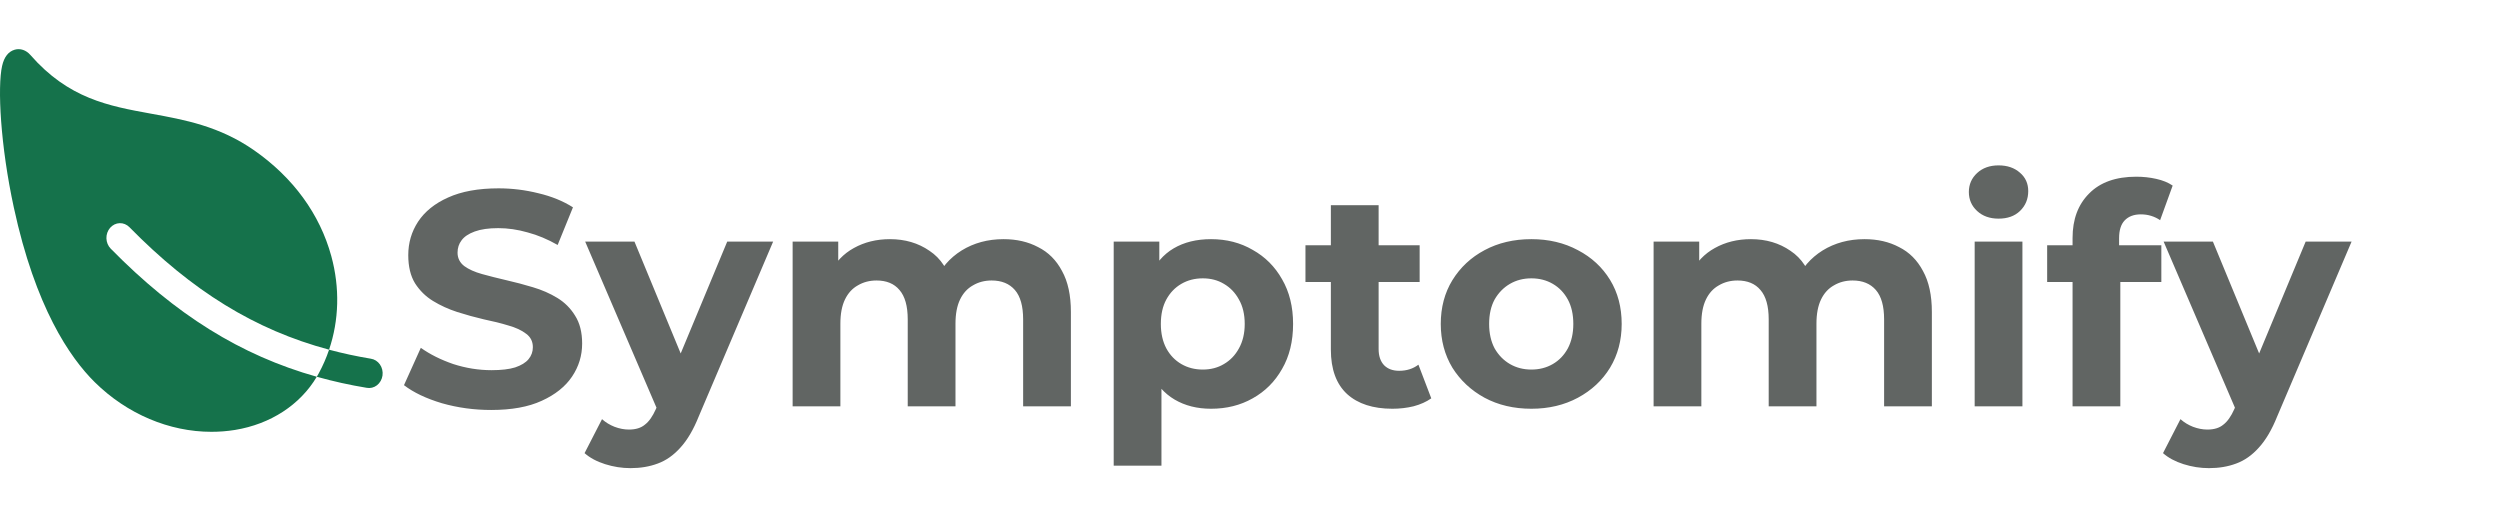
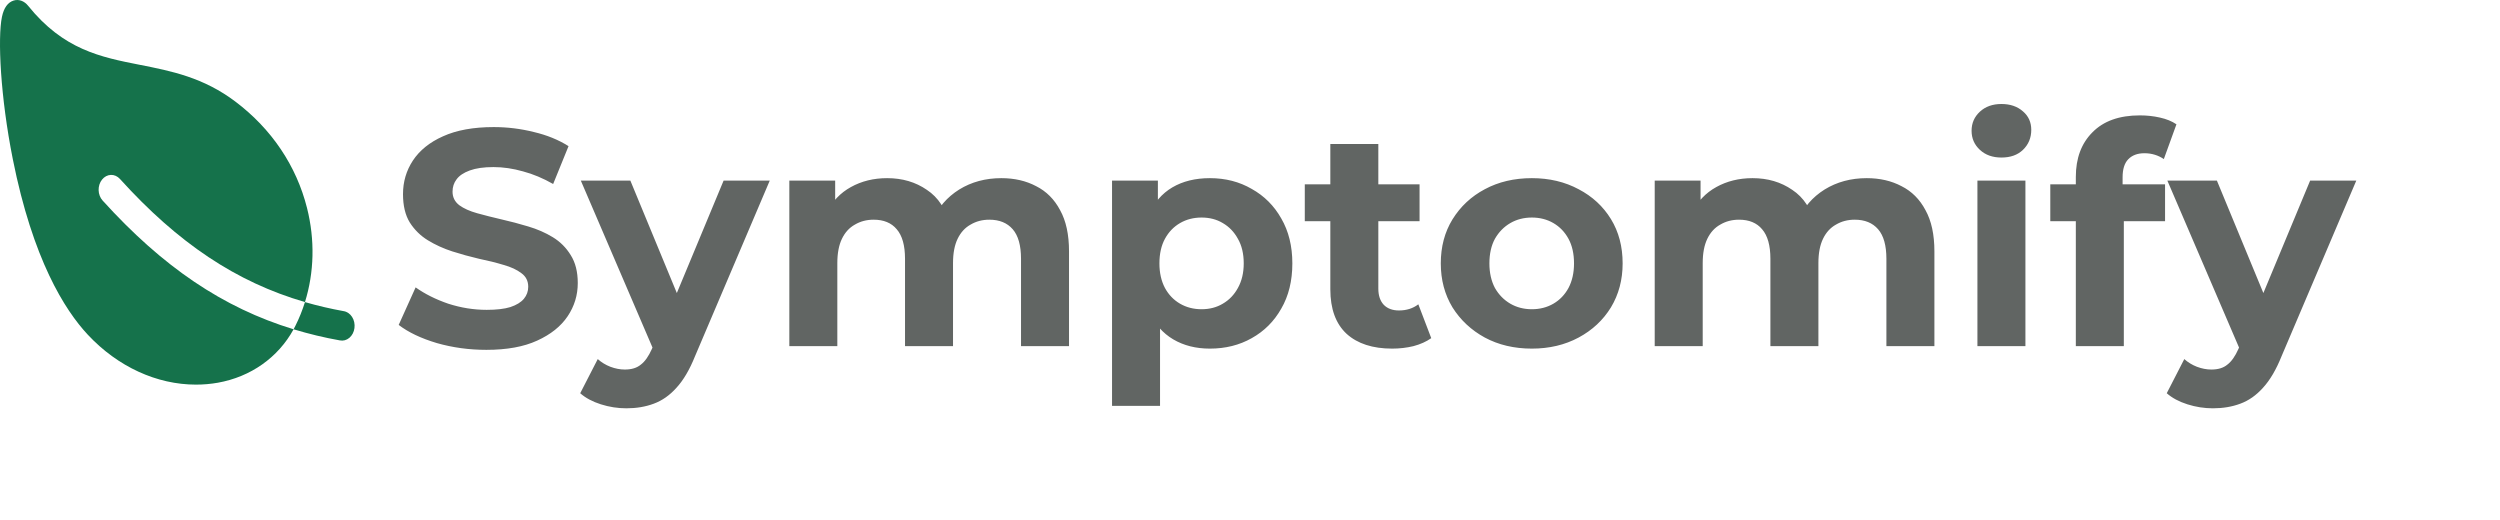
- <svg xmlns="http://www.w3.org/2000/svg" width="130" height="27" viewBox="0 0 196 33" fill="none">
-   <path d="M38.512 28.288C37.168 28.288 35.88 28.112 34.648 27.76C33.416 27.392 32.424 26.92 31.672 26.344L32.992 23.416C33.712 23.928 34.56 24.352 35.536 24.688C36.528 25.008 37.528 25.168 38.536 25.168C39.304 25.168 39.92 25.096 40.384 24.952C40.864 24.792 41.216 24.576 41.44 24.304C41.664 24.032 41.776 23.72 41.776 23.368C41.776 22.92 41.6 22.568 41.248 22.312C40.896 22.04 40.432 21.824 39.856 21.664C39.28 21.488 38.64 21.328 37.936 21.184C37.248 21.024 36.552 20.832 35.848 20.608C35.16 20.384 34.528 20.096 33.952 19.744C33.376 19.392 32.904 18.928 32.536 18.352C32.184 17.776 32.008 17.04 32.008 16.144C32.008 15.184 32.264 14.312 32.776 13.528C33.304 12.728 34.088 12.096 35.128 11.632C36.184 11.152 37.504 10.912 39.088 10.912C40.144 10.912 41.184 11.04 42.208 11.296C43.232 11.536 44.136 11.904 44.92 12.4L43.72 15.352C42.936 14.904 42.152 14.576 41.368 14.368C40.584 14.144 39.816 14.032 39.064 14.032C38.312 14.032 37.696 14.12 37.216 14.296C36.736 14.472 36.392 14.704 36.184 14.992C35.976 15.264 35.872 15.584 35.872 15.952C35.872 16.384 36.048 16.736 36.4 17.008C36.752 17.264 37.216 17.472 37.792 17.632C38.368 17.792 39 17.952 39.688 18.112C40.392 18.272 41.088 18.456 41.776 18.664C42.48 18.872 43.12 19.152 43.696 19.504C44.272 19.856 44.736 20.32 45.088 20.896C45.456 21.472 45.64 22.2 45.64 23.08C45.64 24.024 45.376 24.888 44.848 25.672C44.32 26.456 43.528 27.088 42.472 27.568C41.432 28.048 40.112 28.288 38.512 28.288ZM49.43 32.848C48.758 32.848 48.094 32.744 47.438 32.536C46.782 32.328 46.246 32.04 45.83 31.672L47.198 29.008C47.486 29.264 47.814 29.464 48.182 29.608C48.566 29.752 48.942 29.824 49.31 29.824C49.838 29.824 50.254 29.696 50.558 29.44C50.878 29.2 51.166 28.792 51.422 28.216L52.094 26.632L52.382 26.224L57.014 15.088H60.614L54.782 28.792C54.366 29.832 53.886 30.648 53.342 31.24C52.814 31.832 52.222 32.248 51.566 32.488C50.926 32.728 50.214 32.848 49.43 32.848ZM51.638 28.504L45.878 15.088H49.742L54.206 25.888L51.638 28.504ZM78.678 14.896C79.702 14.896 80.606 15.104 81.39 15.52C82.19 15.92 82.814 16.544 83.262 17.392C83.726 18.224 83.958 19.296 83.958 20.608V28H80.214V21.184C80.214 20.144 79.998 19.376 79.566 18.88C79.134 18.384 78.526 18.136 77.742 18.136C77.198 18.136 76.71 18.264 76.278 18.52C75.846 18.76 75.51 19.128 75.27 19.624C75.03 20.12 74.91 20.752 74.91 21.52V28H71.166V21.184C71.166 20.144 70.95 19.376 70.518 18.88C70.102 18.384 69.502 18.136 68.718 18.136C68.174 18.136 67.686 18.264 67.254 18.52C66.822 18.76 66.486 19.128 66.246 19.624C66.006 20.12 65.886 20.752 65.886 21.52V28H62.142V15.088H65.718V18.616L65.046 17.584C65.494 16.704 66.126 16.04 66.942 15.592C67.774 15.128 68.718 14.896 69.774 14.896C70.958 14.896 71.99 15.2 72.87 15.808C73.766 16.4 74.358 17.312 74.646 18.544L73.326 18.184C73.758 17.176 74.446 16.376 75.39 15.784C76.35 15.192 77.446 14.896 78.678 14.896ZM94.946 28.192C93.858 28.192 92.906 27.952 92.09 27.472C91.274 26.992 90.634 26.264 90.17 25.288C89.722 24.296 89.498 23.048 89.498 21.544C89.498 20.024 89.714 18.776 90.146 17.8C90.578 16.824 91.202 16.096 92.018 15.616C92.834 15.136 93.81 14.896 94.946 14.896C96.162 14.896 97.25 15.176 98.21 15.736C99.186 16.28 99.954 17.048 100.514 18.04C101.09 19.032 101.378 20.2 101.378 21.544C101.378 22.904 101.09 24.08 100.514 25.072C99.954 26.064 99.186 26.832 98.21 27.376C97.25 27.92 96.162 28.192 94.946 28.192ZM87.314 32.656V15.088H90.89V17.728L90.818 21.568L91.058 25.384V32.656H87.314ZM94.298 25.12C94.922 25.12 95.474 24.976 95.954 24.688C96.45 24.4 96.842 23.992 97.13 23.464C97.434 22.92 97.586 22.28 97.586 21.544C97.586 20.792 97.434 20.152 97.13 19.624C96.842 19.096 96.45 18.688 95.954 18.4C95.474 18.112 94.922 17.968 94.298 17.968C93.674 17.968 93.114 18.112 92.618 18.4C92.122 18.688 91.73 19.096 91.442 19.624C91.154 20.152 91.01 20.792 91.01 21.544C91.01 22.28 91.154 22.92 91.442 23.464C91.73 23.992 92.122 24.4 92.618 24.688C93.114 24.976 93.674 25.12 94.298 25.12ZM109.164 28.192C107.644 28.192 106.46 27.808 105.612 27.04C104.764 26.256 104.34 25.096 104.34 23.56V12.232H108.084V23.512C108.084 24.056 108.228 24.48 108.516 24.784C108.804 25.072 109.196 25.216 109.692 25.216C110.284 25.216 110.788 25.056 111.204 24.736L112.212 27.376C111.828 27.648 111.364 27.856 110.82 28C110.292 28.128 109.74 28.192 109.164 28.192ZM102.348 18.256V15.376H111.3V18.256H102.348ZM120.06 28.192C118.684 28.192 117.46 27.904 116.388 27.328C115.332 26.752 114.492 25.968 113.868 24.976C113.26 23.968 112.956 22.824 112.956 21.544C112.956 20.248 113.26 19.104 113.868 18.112C114.492 17.104 115.332 16.32 116.388 15.76C117.46 15.184 118.684 14.896 120.06 14.896C121.42 14.896 122.636 15.184 123.708 15.76C124.78 16.32 125.62 17.096 126.228 18.088C126.836 19.08 127.14 20.232 127.14 21.544C127.14 22.824 126.836 23.968 126.228 24.976C125.62 25.968 124.78 26.752 123.708 27.328C122.636 27.904 121.42 28.192 120.06 28.192ZM120.06 25.12C120.684 25.12 121.244 24.976 121.74 24.688C122.236 24.4 122.628 23.992 122.916 23.464C123.204 22.92 123.348 22.28 123.348 21.544C123.348 20.792 123.204 20.152 122.916 19.624C122.628 19.096 122.236 18.688 121.74 18.4C121.244 18.112 120.684 17.968 120.06 17.968C119.436 17.968 118.876 18.112 118.38 18.4C117.884 18.688 117.484 19.096 117.18 19.624C116.892 20.152 116.748 20.792 116.748 21.544C116.748 22.28 116.892 22.92 117.18 23.464C117.484 23.992 117.884 24.4 118.38 24.688C118.876 24.976 119.436 25.12 120.06 25.12ZM146.178 14.896C147.202 14.896 148.106 15.104 148.89 15.52C149.69 15.92 150.314 16.544 150.762 17.392C151.226 18.224 151.458 19.296 151.458 20.608V28H147.714V21.184C147.714 20.144 147.498 19.376 147.066 18.88C146.634 18.384 146.026 18.136 145.242 18.136C144.698 18.136 144.21 18.264 143.778 18.52C143.346 18.76 143.01 19.128 142.77 19.624C142.53 20.12 142.41 20.752 142.41 21.52V28H138.666V21.184C138.666 20.144 138.45 19.376 138.018 18.88C137.602 18.384 137.002 18.136 136.218 18.136C135.674 18.136 135.186 18.264 134.754 18.52C134.322 18.76 133.986 19.128 133.746 19.624C133.506 20.12 133.386 20.752 133.386 21.52V28H129.642V15.088H133.218V18.616L132.546 17.584C132.994 16.704 133.626 16.04 134.442 15.592C135.274 15.128 136.218 14.896 137.274 14.896C138.458 14.896 139.49 15.2 140.37 15.808C141.266 16.4 141.858 17.312 142.146 18.544L140.826 18.184C141.258 17.176 141.946 16.376 142.89 15.784C143.85 15.192 144.946 14.896 146.178 14.896ZM154.814 28V15.088H158.558V28H154.814ZM156.686 13.288C155.998 13.288 155.438 13.088 155.006 12.688C154.574 12.288 154.358 11.792 154.358 11.2C154.358 10.608 154.574 10.112 155.006 9.712C155.438 9.312 155.998 9.112 156.686 9.112C157.374 9.112 157.934 9.304 158.366 9.688C158.798 10.056 159.014 10.536 159.014 11.128C159.014 11.752 158.798 12.272 158.366 12.688C157.95 13.088 157.39 13.288 156.686 13.288ZM162.489 28V14.8C162.489 13.344 162.921 12.184 163.785 11.32C164.649 10.44 165.881 10 167.481 10C168.025 10 168.545 10.056 169.041 10.168C169.553 10.28 169.985 10.456 170.337 10.696L169.353 13.408C169.145 13.264 168.913 13.152 168.657 13.072C168.401 12.992 168.129 12.952 167.841 12.952C167.297 12.952 166.873 13.112 166.569 13.432C166.281 13.736 166.137 14.2 166.137 14.824V16.024L166.233 17.632V28H162.489ZM160.497 18.256V15.376H169.449V18.256H160.497ZM173.18 32.848C172.508 32.848 171.844 32.744 171.188 32.536C170.532 32.328 169.996 32.04 169.58 31.672L170.948 29.008C171.236 29.264 171.564 29.464 171.932 29.608C172.316 29.752 172.692 29.824 173.06 29.824C173.588 29.824 174.004 29.696 174.308 29.44C174.628 29.2 174.916 28.792 175.172 28.216L175.844 26.632L176.132 26.224L180.764 15.088H184.364L178.532 28.792C178.116 29.832 177.636 30.648 177.092 31.24C176.564 31.832 175.972 32.248 175.316 32.488C174.676 32.728 173.964 32.848 173.18 32.848ZM175.388 28.504L169.628 15.088H173.492L177.956 25.888L175.388 28.504Z" fill="#616563" />
-   <path d="M8.635 14.005C8.732 13.895 8.847 13.806 8.975 13.743C9.103 13.681 9.241 13.647 9.381 13.642C9.521 13.638 9.661 13.663 9.792 13.717C9.924 13.771 10.044 13.852 10.146 13.956C15.062 18.962 19.994 22.008 25.799 23.561C26.582 21.251 26.652 18.709 25.975 16.229C25.078 12.938 22.988 10.071 19.934 7.938C17.207 6.034 14.482 5.538 11.845 5.059C8.519 4.454 5.377 3.883 2.378 0.451C2.044 0.071 1.59 -0.081 1.155 0.042C0.658 0.186 0.325 0.611 0.166 1.312C-0.208 2.954 0.032 7.557 1.084 12.415C2.772 20.22 5.467 24.17 7.43 26.11C9.967 28.613 13.28 30 16.573 30C17.193 30.001 17.813 29.952 18.427 29.853C21.212 29.397 23.53 27.884 24.836 25.684C18.861 24.004 13.757 20.809 8.679 15.64C8.577 15.536 8.494 15.411 8.437 15.272C8.379 15.134 8.347 14.984 8.343 14.832C8.339 14.68 8.363 14.529 8.413 14.387C8.463 14.245 8.539 14.115 8.635 14.005ZM29.071 24.268C27.948 24.081 26.859 23.847 25.8 23.563C25.582 24.206 25.311 24.826 24.99 25.417C24.941 25.507 24.89 25.596 24.837 25.684C26.126 26.045 27.431 26.334 28.747 26.55C28.887 26.577 29.03 26.573 29.169 26.539C29.308 26.505 29.439 26.441 29.554 26.352C29.67 26.262 29.768 26.148 29.842 26.017C29.916 25.887 29.966 25.741 29.988 25.589C30.009 25.437 30.003 25.282 29.968 25.133C29.933 24.984 29.872 24.843 29.787 24.721C29.701 24.598 29.594 24.494 29.471 24.416C29.349 24.339 29.213 24.288 29.072 24.268H29.071Z" fill="#15724B" />
+ <svg xmlns="http://www.w3.org/2000/svg" width="130" height="27" viewBox="0 0 130 27" fill="none">
+   <path d="M25.292 18.192C24.396 18.192 23.537 18.075 22.716 17.84C21.894 17.595 21.233 17.28 20.732 16.896L21.612 14.944C22.092 15.285 22.657 15.568 23.308 15.792C23.969 16.005 24.636 16.112 25.308 16.112C25.82 16.112 26.23 16.064 26.54 15.968C26.86 15.861 27.094 15.717 27.244 15.536C27.393 15.355 27.468 15.147 27.468 14.912C27.468 14.613 27.35 14.379 27.116 14.208C26.881 14.027 26.572 13.883 26.188 13.776C25.804 13.659 25.377 13.552 24.908 13.456C24.449 13.349 23.985 13.221 23.516 13.072C23.057 12.923 22.636 12.731 22.252 12.496C21.868 12.261 21.553 11.952 21.308 11.568C21.073 11.184 20.956 10.693 20.956 10.096C20.956 9.456 21.126 8.875 21.468 8.352C21.82 7.819 22.342 7.397 23.036 7.088C23.74 6.768 24.62 6.608 25.676 6.608C26.38 6.608 27.073 6.693 27.756 6.864C28.438 7.024 29.041 7.269 29.564 7.6L28.764 9.568C28.241 9.269 27.718 9.051 27.196 8.912C26.673 8.763 26.161 8.688 25.66 8.688C25.158 8.688 24.748 8.747 24.428 8.864C24.108 8.981 23.878 9.136 23.74 9.328C23.601 9.509 23.532 9.723 23.532 9.968C23.532 10.256 23.649 10.491 23.884 10.672C24.118 10.843 24.428 10.981 24.812 11.088C25.196 11.195 25.617 11.301 26.076 11.408C26.545 11.515 27.009 11.637 27.468 11.776C27.937 11.915 28.364 12.101 28.748 12.336C29.132 12.571 29.441 12.88 29.676 13.264C29.921 13.648 30.044 14.133 30.044 14.72C30.044 15.349 29.868 15.925 29.516 16.448C29.164 16.971 28.636 17.392 27.932 17.712C27.238 18.032 26.358 18.192 25.292 18.192ZM32.571 21.232C32.123 21.232 31.68 21.163 31.243 21.024C30.805 20.885 30.448 20.693 30.171 20.448L31.083 18.672C31.275 18.843 31.493 18.976 31.739 19.072C31.995 19.168 32.245 19.216 32.491 19.216C32.843 19.216 33.12 19.131 33.323 18.96C33.536 18.8 33.728 18.528 33.899 18.144L34.347 17.088L34.539 16.816L37.627 9.392H40.027L36.139 18.528C35.861 19.221 35.541 19.765 35.179 20.16C34.827 20.555 34.432 20.832 33.995 20.992C33.568 21.152 33.093 21.232 32.571 21.232ZM34.043 18.336L30.203 9.392H32.779L35.755 16.592L34.043 18.336ZM52.069 9.264C52.752 9.264 53.354 9.403 53.877 9.68C54.41 9.947 54.826 10.363 55.125 10.928C55.434 11.483 55.589 12.197 55.589 13.072V18H53.093V13.456C53.093 12.763 52.949 12.251 52.661 11.92C52.373 11.589 51.968 11.424 51.445 11.424C51.082 11.424 50.757 11.509 50.469 11.68C50.181 11.84 49.957 12.085 49.797 12.416C49.637 12.747 49.557 13.168 49.557 13.68V18H47.061V13.456C47.061 12.763 46.917 12.251 46.629 11.92C46.352 11.589 45.952 11.424 45.429 11.424C45.066 11.424 44.741 11.509 44.453 11.68C44.165 11.84 43.941 12.085 43.781 12.416C43.621 12.747 43.541 13.168 43.541 13.68V18H41.045V9.392H43.429V11.744L42.981 11.056C43.28 10.469 43.701 10.027 44.245 9.728C44.8 9.419 45.429 9.264 46.133 9.264C46.922 9.264 47.61 9.467 48.197 9.872C48.794 10.267 49.189 10.875 49.381 11.696L48.501 11.456C48.789 10.784 49.248 10.251 49.877 9.856C50.517 9.461 51.248 9.264 52.069 9.264ZM62.914 18.128C62.189 18.128 61.554 17.968 61.01 17.648C60.466 17.328 60.04 16.843 59.73 16.192C59.432 15.531 59.282 14.699 59.282 13.696C59.282 12.683 59.426 11.851 59.714 11.2C60.002 10.549 60.418 10.064 60.962 9.744C61.506 9.424 62.157 9.264 62.914 9.264C63.725 9.264 64.45 9.451 65.09 9.824C65.741 10.187 66.253 10.699 66.626 11.36C67.01 12.021 67.202 12.8 67.202 13.696C67.202 14.603 67.01 15.387 66.626 16.048C66.253 16.709 65.741 17.221 65.09 17.584C64.45 17.947 63.725 18.128 62.914 18.128ZM57.826 21.104V9.392H60.21V11.152L60.162 13.712L60.322 16.256V21.104H57.826ZM62.482 16.08C62.898 16.08 63.266 15.984 63.586 15.792C63.917 15.6 64.178 15.328 64.37 14.976C64.573 14.613 64.674 14.187 64.674 13.696C64.674 13.195 64.573 12.768 64.37 12.416C64.178 12.064 63.917 11.792 63.586 11.6C63.266 11.408 62.898 11.312 62.482 11.312C62.066 11.312 61.693 11.408 61.362 11.6C61.032 11.792 60.77 12.064 60.578 12.416C60.386 12.768 60.29 13.195 60.29 13.696C60.29 14.187 60.386 14.613 60.578 14.976C60.77 15.328 61.032 15.6 61.362 15.792C61.693 15.984 62.066 16.08 62.482 16.08ZM72.393 18.128C71.38 18.128 70.591 17.872 70.025 17.36C69.46 16.837 69.177 16.064 69.177 15.04V7.488H71.673V15.008C71.673 15.371 71.769 15.653 71.961 15.856C72.153 16.048 72.415 16.144 72.745 16.144C73.14 16.144 73.476 16.037 73.753 15.824L74.425 17.584C74.169 17.765 73.86 17.904 73.497 18C73.145 18.085 72.777 18.128 72.393 18.128ZM67.849 11.504V9.584H73.817V11.504H67.849ZM79.657 18.128C78.739 18.128 77.923 17.936 77.209 17.552C76.505 17.168 75.945 16.645 75.529 15.984C75.123 15.312 74.921 14.549 74.921 13.696C74.921 12.832 75.123 12.069 75.529 11.408C75.945 10.736 76.505 10.213 77.209 9.84C77.923 9.456 78.739 9.264 79.657 9.264C80.563 9.264 81.374 9.456 82.089 9.84C82.803 10.213 83.363 10.731 83.769 11.392C84.174 12.053 84.377 12.821 84.377 13.696C84.377 14.549 84.174 15.312 83.769 15.984C83.363 16.645 82.803 17.168 82.089 17.552C81.374 17.936 80.563 18.128 79.657 18.128ZM79.657 16.08C80.073 16.08 80.446 15.984 80.777 15.792C81.107 15.6 81.369 15.328 81.561 14.976C81.753 14.613 81.849 14.187 81.849 13.696C81.849 13.195 81.753 12.768 81.561 12.416C81.369 12.064 81.107 11.792 80.777 11.6C80.446 11.408 80.073 11.312 79.657 11.312C79.241 11.312 78.867 11.408 78.537 11.6C78.206 11.792 77.939 12.064 77.737 12.416C77.545 12.768 77.449 13.195 77.449 13.696C77.449 14.187 77.545 14.613 77.737 14.976C77.939 15.328 78.206 15.6 78.537 15.792C78.867 15.984 79.241 16.08 79.657 16.08ZM97.069 9.264C97.752 9.264 98.354 9.403 98.877 9.68C99.41 9.947 99.826 10.363 100.125 10.928C100.434 11.483 100.589 12.197 100.589 13.072V18H98.093V13.456C98.093 12.763 97.949 12.251 97.661 11.92C97.373 11.589 96.968 11.424 96.445 11.424C96.082 11.424 95.757 11.509 95.469 11.68C95.181 11.84 94.957 12.085 94.797 12.416C94.637 12.747 94.557 13.168 94.557 13.68V18H92.061V13.456C92.061 12.763 91.917 12.251 91.629 11.92C91.352 11.589 90.952 11.424 90.429 11.424C90.066 11.424 89.741 11.509 89.453 11.68C89.165 11.84 88.941 12.085 88.781 12.416C88.621 12.747 88.541 13.168 88.541 13.68V18H86.045V9.392H88.429V11.744L87.981 11.056C88.28 10.469 88.701 10.027 89.245 9.728C89.8 9.419 90.429 9.264 91.133 9.264C91.922 9.264 92.61 9.467 93.197 9.872C93.794 10.267 94.189 10.875 94.381 11.696L93.501 11.456C93.789 10.784 94.248 10.251 94.877 9.856C95.517 9.461 96.248 9.264 97.069 9.264ZM102.826 18V9.392H105.322V18H102.826ZM104.074 8.192C103.616 8.192 103.242 8.059 102.954 7.792C102.666 7.525 102.522 7.195 102.522 6.8C102.522 6.405 102.666 6.075 102.954 5.808C103.242 5.541 103.616 5.408 104.074 5.408C104.533 5.408 104.906 5.536 105.194 5.792C105.482 6.037 105.626 6.357 105.626 6.752C105.626 7.168 105.482 7.515 105.194 7.792C104.917 8.059 104.544 8.192 104.074 8.192ZM107.943 18V9.2C107.943 8.229 108.231 7.456 108.807 6.88C109.383 6.293 110.204 6 111.271 6C111.633 6 111.98 6.037 112.311 6.112C112.652 6.187 112.94 6.304 113.175 6.464L112.519 8.272C112.38 8.176 112.225 8.101 112.055 8.048C111.884 7.995 111.703 7.968 111.511 7.968C111.148 7.968 110.865 8.075 110.663 8.288C110.471 8.491 110.375 8.8 110.375 9.216V10.016L110.439 11.088V18H107.943ZM106.615 11.504V9.584H112.583V11.504H106.615ZM115.071 21.232C114.623 21.232 114.18 21.163 113.743 21.024C113.305 20.885 112.948 20.693 112.671 20.448L113.583 18.672C113.775 18.843 113.993 18.976 114.239 19.072C114.495 19.168 114.745 19.216 114.991 19.216C115.343 19.216 115.62 19.131 115.823 18.96C116.036 18.8 116.228 18.528 116.399 18.144L116.847 17.088L117.039 16.816L120.127 9.392H122.527L118.639 18.528C118.361 19.221 118.041 19.765 117.679 20.16C117.327 20.555 116.932 20.832 116.495 20.992C116.068 21.152 115.593 21.232 115.071 21.232ZM116.543 18.336L112.703 9.392H115.279L118.255 16.592L116.543 18.336Z" fill="#616563" />
+   <path d="M5.308 9.337C5.367 9.263 5.438 9.204 5.517 9.162C5.595 9.121 5.68 9.098 5.766 9.095C5.852 9.092 5.938 9.109 6.019 9.145C6.1 9.181 6.173 9.235 6.236 9.304C9.258 12.642 12.29 14.672 15.858 15.707C16.339 14.167 16.382 12.473 15.966 10.819C15.414 8.626 14.13 6.714 12.252 5.292C10.576 4.023 8.901 3.692 7.281 3.373C5.236 2.97 3.305 2.588 1.462 0.3C1.257 0.047 0.977 -0.054 0.71 0.028C0.405 0.124 0.2 0.407 0.102 0.875C-0.128 1.97 0.02 5.038 0.666 8.277C1.704 13.48 3.36 16.113 4.567 17.406C6.127 19.076 8.163 20 10.187 20C10.568 20.001 10.949 19.968 11.326 19.902C13.038 19.598 14.463 18.59 15.266 17.123C11.593 16.003 8.456 13.873 5.335 10.427C5.272 10.357 5.221 10.274 5.186 10.181C5.15 10.089 5.131 9.989 5.128 9.888C5.126 9.787 5.14 9.686 5.171 9.591C5.202 9.497 5.248 9.41 5.308 9.337ZM17.869 16.179C17.178 16.054 16.509 15.898 15.858 15.709C15.724 16.137 15.557 16.551 15.36 16.944C15.33 17.005 15.299 17.064 15.266 17.123C16.058 17.363 16.86 17.556 17.669 17.7C17.756 17.718 17.844 17.715 17.929 17.693C18.014 17.67 18.095 17.628 18.166 17.568C18.237 17.508 18.297 17.432 18.343 17.345C18.388 17.258 18.419 17.161 18.432 17.059C18.445 16.958 18.441 16.855 18.42 16.755C18.399 16.656 18.361 16.562 18.308 16.48C18.256 16.398 18.19 16.329 18.115 16.278C18.039 16.226 17.956 16.192 17.869 16.179H17.869Z" fill="#15724B" />
</svg>
